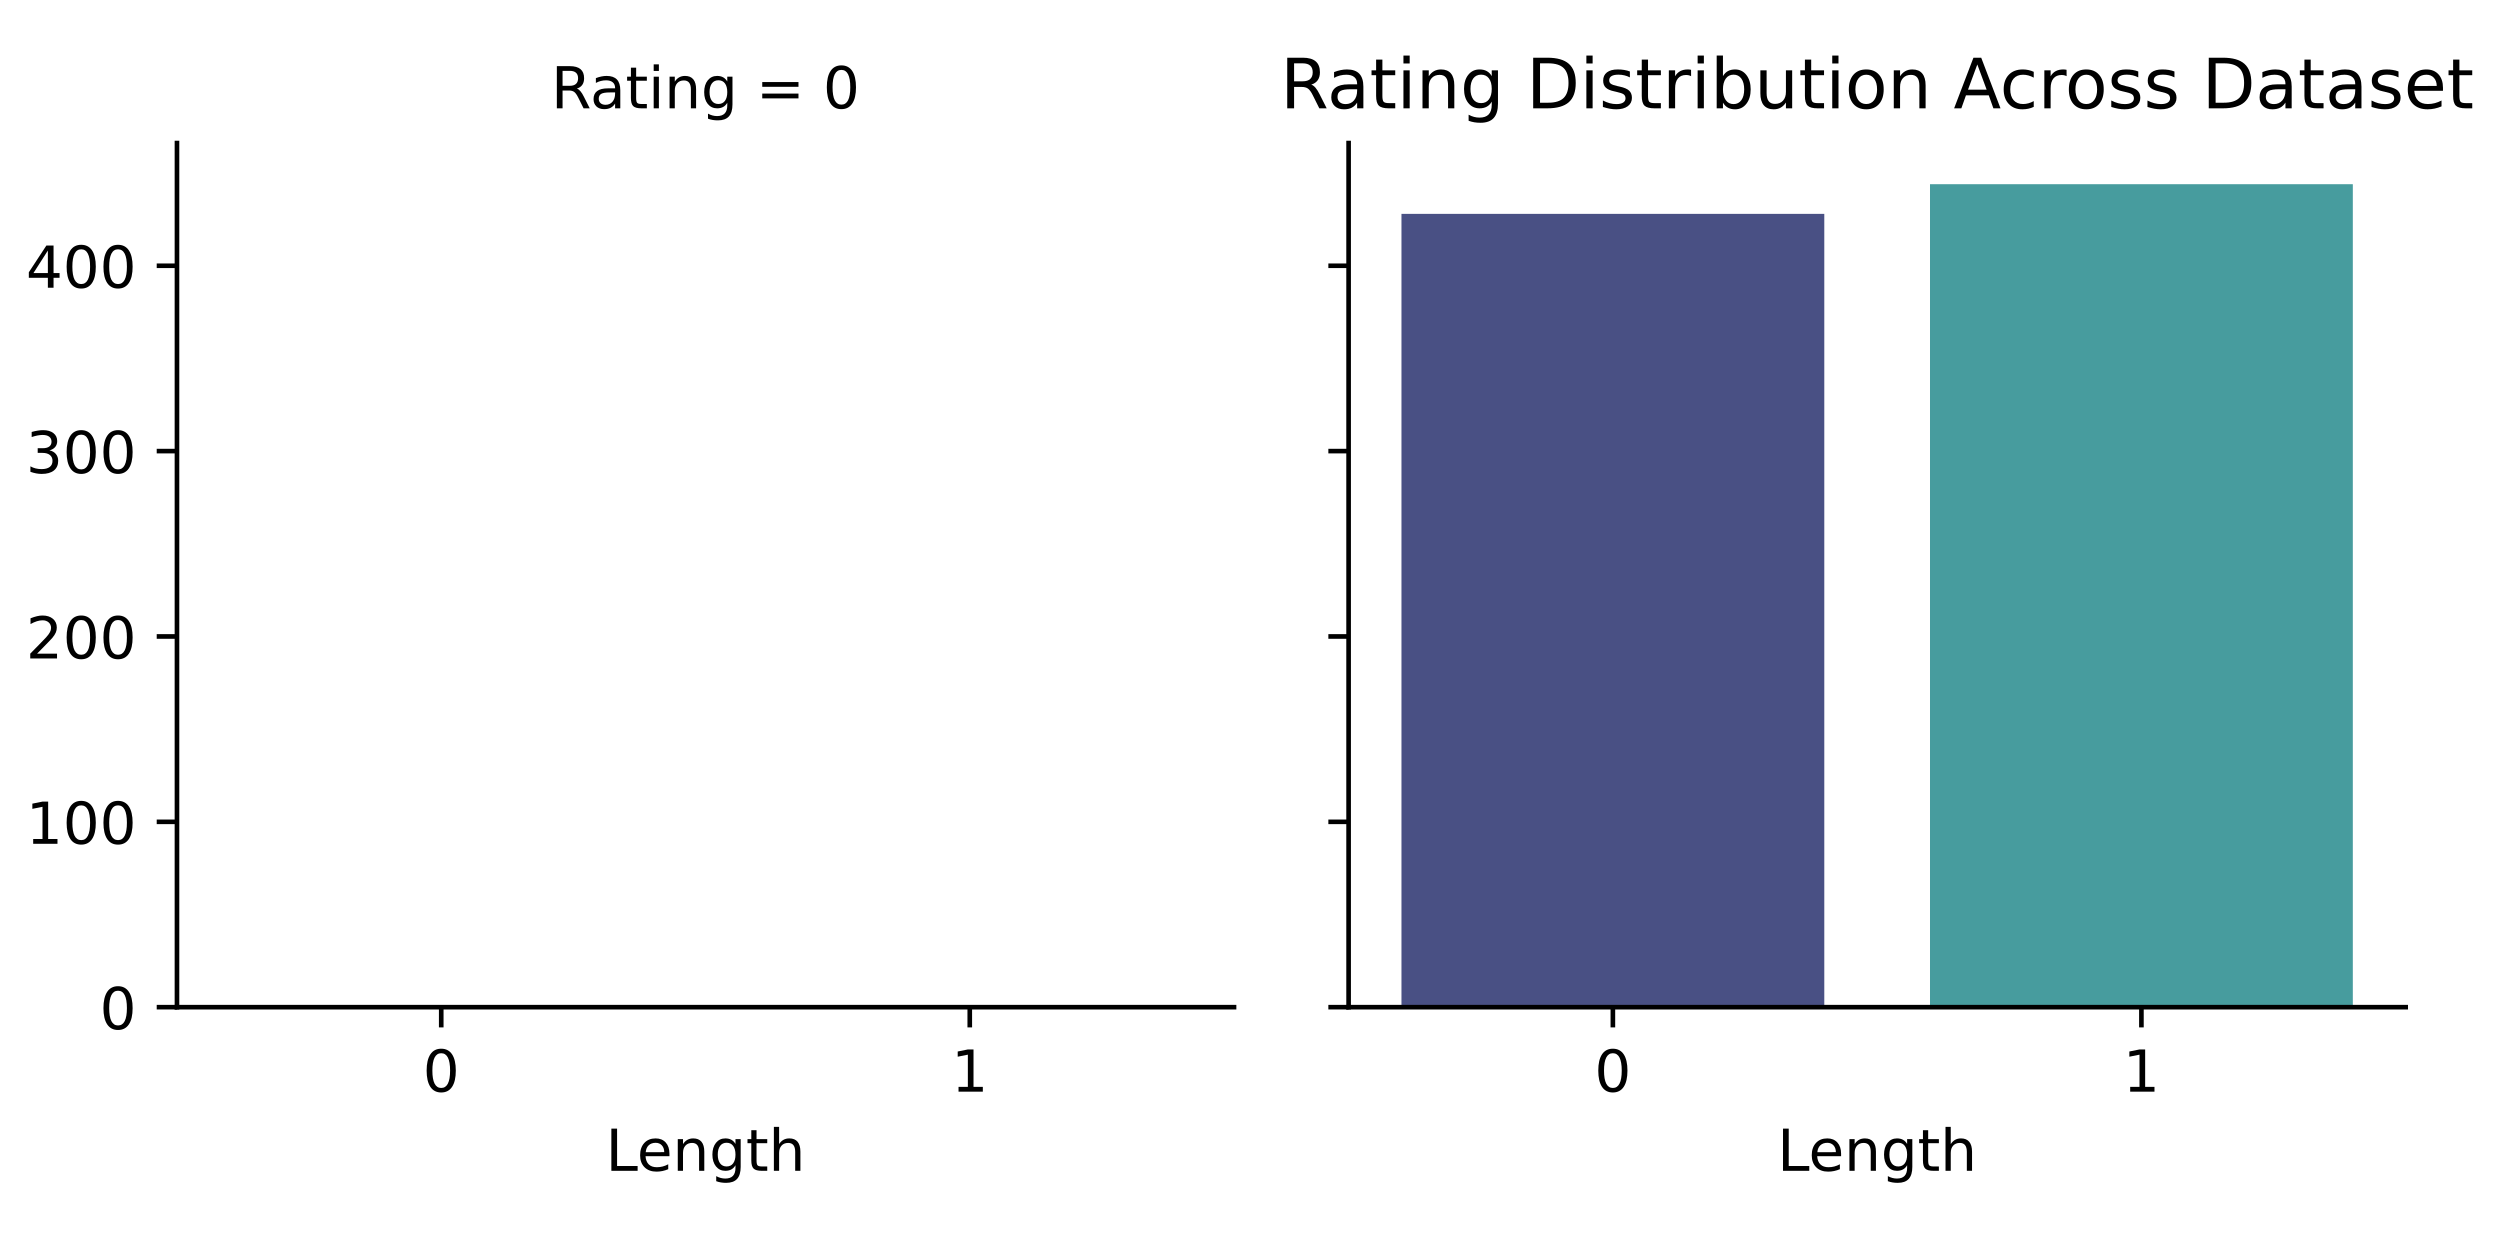
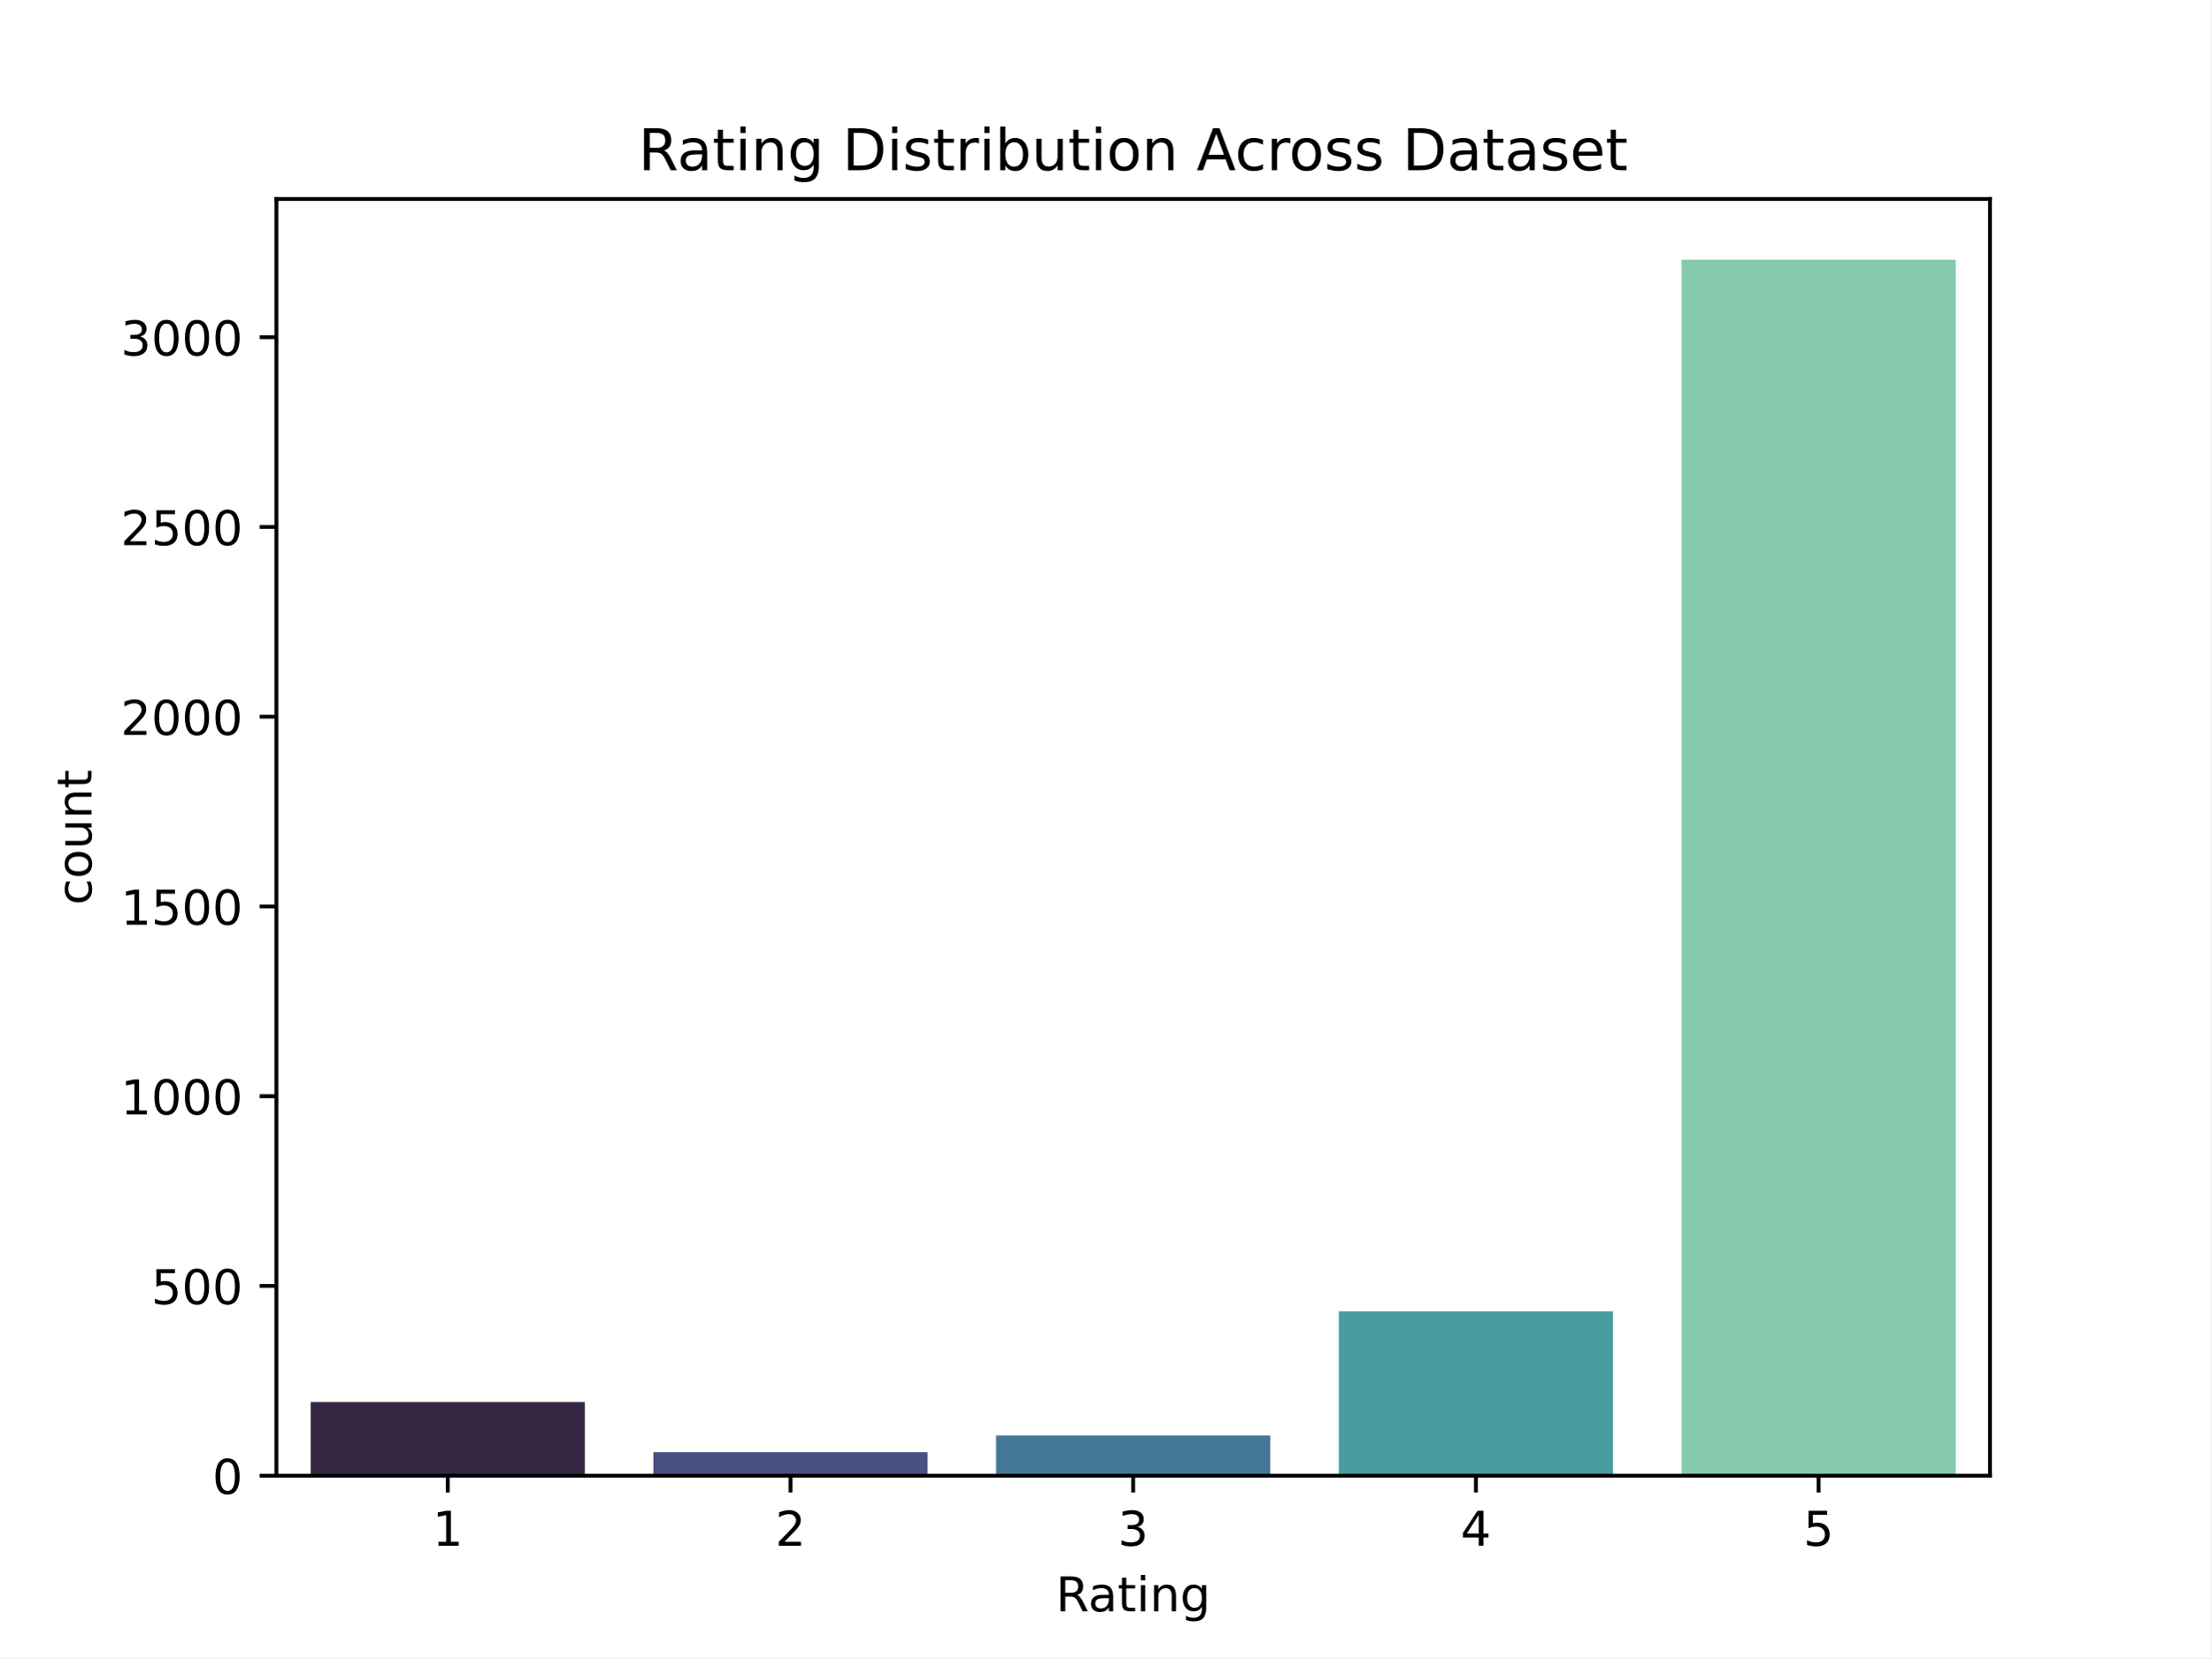
- <svg xmlns="http://www.w3.org/2000/svg" xmlns:xlink="http://www.w3.org/1999/xlink" width="432pt" height="216pt" viewBox="0 0 432 216" version="1.1">
+ <svg xmlns="http://www.w3.org/2000/svg" xmlns:xlink="http://www.w3.org/1999/xlink" width="460.8pt" height="345.6pt" viewBox="0 0 460.8 345.6" version="1.1">
  <defs>
    <style type="text/css">*{stroke-linejoin: round; stroke-linecap: butt}</style>
  </defs>
  <g id="figure_1">
    <g id="patch_1">
-       <path d="M 0 216  L 432 216  L 432 0  L 0 0  z " style="fill: #ffffff" />
+       <path d="M 0 345.6  L 460.8 345.6  L 460.8 0  L 0 0  z " style="fill: #ffffff" />
    </g>
    <g id="axes_1">
      <g id="patch_2">
-         <path d="M 30.58 174.04  L 213.241 174.04  L 213.241 24.72  L 30.58 24.72  z " style="fill: #ffffff" />
+         <path d="M 57.6 307.584  L 414.72 307.584  L 414.72 41.472  L 57.6 41.472  z " style="fill: #ffffff" />
      </g>
      <g id="patch_3">
-         <path d="M 350.236 174.04  L 733.824 174.04  L 733.824 164.431  L 350.236 164.431  z " clip-path="url(#p6a2b1e0c37)" style="fill: #1d3557" />
+         <path d="M 64.742 307.584  L 121.882 307.584  L 121.882 292.238  L 64.742 292.238  z " clip-path="url(#p80ab285571)" style="fill: #332741" />
      </g>
      <g id="patch_4">
-         <path d="M 733.824 174.04  L 1117.412 174.04  L 1117.412 157.065  L 733.824 157.065  z " clip-path="url(#p6a2b1e0c37)" style="fill: #1d3557" />
+         <path d="M 136.166 307.584  L 193.306 307.584  L 193.306 302.68  L 136.166 302.68  z " clip-path="url(#p80ab285571)" style="fill: #495084" />
      </g>
      <g id="patch_5">
-         <path d="M 1117.412 174.04  L 1501 174.04  L 1501 154.822  L 1117.412 154.822  z " clip-path="url(#p6a2b1e0c37)" style="fill: #1d3557" />
+         <path d="M 207.59 307.584  L 264.73 307.584  L 264.73 299.199  L 207.59 299.199  z " clip-path="url(#p80ab285571)" style="fill: #437795" />
      </g>
      <g id="patch_6">
-         <path d="M 1501 174.04  L 1884.588 174.04  L 1884.588 151.94  L 1501 151.94  z " clip-path="url(#p6a2b1e0c37)" style="fill: #1d3557" />
+         <path d="M 279.014 307.584  L 336.154 307.584  L 336.154 273.333  L 279.014 273.333  z " clip-path="url(#p80ab285571)" style="fill: #479c9e" />
      </g>
      <g id="patch_7">
-         <path d="M 1884.588 174.04  L 2268.175 174.04  L 2268.175 150.338  L 1884.588 150.338  z " clip-path="url(#p6a2b1e0c37)" style="fill: #1d3557" />
-       </g>
-       <g id="patch_8">
-         <path d="M 2268.175 174.04  L 2651.763 174.04  L 2651.763 153.221  L 2268.175 153.221  z " clip-path="url(#p6a2b1e0c37)" style="fill: #1d3557" />
-       </g>
-       <g id="patch_9">
-         <path d="M 2651.763 174.04  L 3035.351 174.04  L 3035.351 163.47  L 2651.763 163.47  z " clip-path="url(#p6a2b1e0c37)" style="fill: #1d3557" />
-       </g>
-       <g id="patch_10">
-         <path d="M 3035.351 174.04  L 3418.939 174.04  L 3418.939 166.033  L 3035.351 166.033  z " clip-path="url(#p6a2b1e0c37)" style="fill: #1d3557" />
-       </g>
-       <g id="patch_11">
-         <path d="M 3418.939 174.04  L 3802.526 174.04  L 3802.526 170.517  L 3418.939 170.517  z " clip-path="url(#p6a2b1e0c37)" style="fill: #1d3557" />
-       </g>
-       <g id="patch_12">
-         <path d="M 3802.526 174.04  L 4186.114 174.04  L 4186.114 171.478  L 3802.526 171.478  z " clip-path="url(#p6a2b1e0c37)" style="fill: #1d3557" />
+         <path d="M 350.438 307.584  L 407.578 307.584  L 407.578 54.144  L 350.438 54.144  z " clip-path="url(#p80ab285571)" style="fill: #85caad" />
      </g>
      <g id="matplotlib.axis_1">
        <g id="xtick_1">
          <g id="line2d_1">
            <defs>
-               <path id="mef2c06aaaf" d="M 0 0  L 0 3.5  " style="stroke: #000000; stroke-width: 0.8" />
+               <path id="me225ca4f0f" d="M 0 0  L 0 3.5  " style="stroke: #000000; stroke-width: 0.8" />
            </defs>
            <g>
-               <use xlink:href="#mef2c06aaaf" x="76.245" y="174.04" style="stroke: #000000; stroke-width: 0.8" />
+               <use xlink:href="#me225ca4f0f" x="93.312" y="307.584" style="stroke: #000000; stroke-width: 0.8" />
            </g>
          </g>
          <g id="text_1">
-             <g transform="translate(73.06396 188.6384) scale(0.1 -0.1)">
-               <defs>
-                 <path id="DejaVuSans-30" d="M 2034 4250  Q 1547 4250 1301 3770  Q 1056 3291 1056 2328  Q 1056 1369 1301 889  Q 1547 409 2034 409  Q 2525 409 2770 889  Q 3016 1369 3016 2328  Q 3016 3291 2770 3770  Q 2525 4250 2034 4250  z M 2034 4750  Q 2819 4750 3233 4129  Q 3647 3509 3647 2328  Q 3647 1150 3233 529  Q 2819 -91 2034 -91  Q 1250 -91 836 529  Q 422 1150 422 2328  Q 422 3509 836 4129  Q 1250 4750 2034 4750  z " transform="scale(0.015625)" />
-               </defs>
-               <use xlink:href="#DejaVuSans-30" />
+             <g transform="translate(90.13075 322.1824) scale(0.1 -0.1)">
+               <defs>
+                 <path id="DejaVuSans-31" d="M 794 531  L 1825 531  L 1825 4091  L 703 3866  L 703 4441  L 1819 4666  L 2450 4666  L 2450 531  L 3481 531  L 3481 0  L 794 0  L 794 531  z " transform="scale(0.015625)" />
+               </defs>
+               <use xlink:href="#DejaVuSans-31" />
            </g>
          </g>
        </g>
        <g id="xtick_2">
          <g id="line2d_2">
            <g>
-               <use xlink:href="#mef2c06aaaf" x="167.576" y="174.04" style="stroke: #000000; stroke-width: 0.8" />
+               <use xlink:href="#me225ca4f0f" x="164.736" y="307.584" style="stroke: #000000; stroke-width: 0.8" />
            </g>
          </g>
          <g id="text_2">
-             <g transform="translate(164.3944 188.6384) scale(0.1 -0.1)">
-               <defs>
-                 <path id="DejaVuSans-31" d="M 794 531  L 1825 531  L 1825 4091  L 703 3866  L 703 4441  L 1819 4666  L 2450 4666  L 2450 531  L 3481 531  L 3481 0  L 794 0  L 794 531  z " transform="scale(0.015625)" />
-               </defs>
-               <use xlink:href="#DejaVuSans-31" />
-             </g>
-           </g>
-         </g>
-         <g id="text_3">
-           <g transform="translate(104.6635 202.3166) scale(0.1 -0.1)">
+             <g transform="translate(161.5548 322.1824) scale(0.1 -0.1)">
+               <defs>
+                 <path id="DejaVuSans-32" d="M 1228 531  L 3431 531  L 3431 0  L 469 0  L 469 531  Q 828 903 1448 1529  Q 2069 2156 2228 2338  Q 2531 2678 2651 2914  Q 2772 3150 2772 3378  Q 2772 3750 2511 3984  Q 2250 4219 1831 4219  Q 1534 4219 1204 4116  Q 875 4013 500 3803  L 500 4441  Q 881 4594 1212 4672  Q 1544 4750 1819 4750  Q 2544 4750 2975 4387  Q 3406 4025 3406 3419  Q 3406 3131 3298 2873  Q 3191 2616 2906 2266  Q 2828 2175 2409 1742  Q 1991 1309 1228 531  z " transform="scale(0.015625)" />
+               </defs>
+               <use xlink:href="#DejaVuSans-32" />
+             </g>
+           </g>
+         </g>
+         <g id="xtick_3">
+           <g id="line2d_3">
+             <g>
+               <use xlink:href="#me225ca4f0f" x="236.16" y="307.584" style="stroke: #000000; stroke-width: 0.8" />
+             </g>
+           </g>
+           <g id="text_3">
+             <g transform="translate(232.9787 322.1824) scale(0.1 -0.1)">
+               <defs>
+                 <path id="DejaVuSans-33" d="M 2597 2516  Q 3050 2419 3304 2112  Q 3559 1806 3559 1356  Q 3559 666 3084 287  Q 2609 -91 1734 -91  Q 1441 -91 1130 -33  Q 819 25 488 141  L 488 750  Q 750 597 1062 519  Q 1375 441 1716 441  Q 2309 441 2620 675  Q 2931 909 2931 1356  Q 2931 1769 2642 2001  Q 2353 2234 1838 2234  L 1294 2234  L 1294 2753  L 1863 2753  Q 2328 2753 2575 2939  Q 2822 3125 2822 3475  Q 2822 3834 2567 4026  Q 2313 4219 1838 4219  Q 1578 4219 1281 4162  Q 984 4106 628 3988  L 628 4550  Q 988 4650 1302 4700  Q 1616 4750 1894 4750  Q 2613 4750 3031 4423  Q 3450 4097 3450 3541  Q 3450 3153 3228 2886  Q 3006 2619 2597 2516  z " transform="scale(0.015625)" />
+               </defs>
+               <use xlink:href="#DejaVuSans-33" />
+             </g>
+           </g>
+         </g>
+         <g id="xtick_4">
+           <g id="line2d_4">
+             <g>
+               <use xlink:href="#me225ca4f0f" x="307.584" y="307.584" style="stroke: #000000; stroke-width: 0.8" />
+             </g>
+           </g>
+           <g id="text_4">
+             <g transform="translate(304.4028 322.1824) scale(0.1 -0.1)">
+               <defs>
+                 <path id="DejaVuSans-34" d="M 2419 4116  L 825 1625  L 2419 1625  L 2419 4116  z M 2253 4666  L 3047 4666  L 3047 1625  L 3713 1625  L 3713 1100  L 3047 1100  L 3047 0  L 2419 0  L 2419 1100  L 313 1100  L 313 1709  L 2253 4666  z " transform="scale(0.015625)" />
+               </defs>
+               <use xlink:href="#DejaVuSans-34" />
+             </g>
+           </g>
+         </g>
+         <g id="xtick_5">
+           <g id="line2d_5">
+             <g>
+               <use xlink:href="#me225ca4f0f" x="379.008" y="307.584" style="stroke: #000000; stroke-width: 0.8" />
+             </g>
+           </g>
+           <g id="text_5">
+             <g transform="translate(375.8268 322.1824) scale(0.1 -0.1)">
+               <defs>
+                 <path id="DejaVuSans-35" d="M 691 4666  L 3169 4666  L 3169 4134  L 1269 4134  L 1269 2991  Q 1406 3038 1543 3061  Q 1681 3084 1819 3084  Q 2600 3084 3056 2656  Q 3513 2228 3513 1497  Q 3513 744 3044 326  Q 2575 -91 1722 -91  Q 1428 -91 1123 -41  Q 819 9 494 109  L 494 744  Q 775 591 1075 516  Q 1375 441 1709 441  Q 2250 441 2565 725  Q 2881 1009 2881 1497  Q 2881 1984 2565 2268  Q 2250 2553 1709 2553  Q 1456 2553 1204 2497  Q 953 2441 691 2322  L 691 4666  z " transform="scale(0.015625)" />
+               </defs>
+               <use xlink:href="#DejaVuSans-35" />
+             </g>
+           </g>
+         </g>
+         <g id="text_6">
+           <g transform="translate(220.042 335.8606) scale(0.1 -0.1)">
            <defs>
-               <path id="DejaVuSans-4c" d="M 628 4666  L 1259 4666  L 1259 531  L 3531 531  L 3531 0  L 628 0  L 628 4666  z " transform="scale(0.015625)" />
-               <path id="DejaVuSans-65" d="M 3597 1894  L 3597 1613  L 953 1613  Q 991 1019 1311 708  Q 1631 397 2203 397  Q 2534 397 2845 478  Q 3156 559 3463 722  L 3463 178  Q 3153 47 2828 -22  Q 2503 -91 2169 -91  Q 1331 -91 842 396  Q 353 884 353 1716  Q 353 2575 817 3079  Q 1281 3584 2069 3584  Q 2775 3584 3186 3129  Q 3597 2675 3597 1894  z M 3022 2063  Q 3016 2534 2758 2815  Q 2500 3097 2075 3097  Q 1594 3097 1305 2825  Q 1016 2553 972 2059  L 3022 2063  z " transform="scale(0.015625)" />
+               <path id="DejaVuSans-52" d="M 2841 2188  Q 3044 2119 3236 1894  Q 3428 1669 3622 1275  L 4263 0  L 3584 0  L 2988 1197  Q 2756 1666 2539 1819  Q 2322 1972 1947 1972  L 1259 1972  L 1259 0  L 628 0  L 628 4666  L 2053 4666  Q 2853 4666 3247 4331  Q 3641 3997 3641 3322  Q 3641 2881 3436 2590  Q 3231 2300 2841 2188  z M 1259 4147  L 1259 2491  L 2053 2491  Q 2509 2491 2742 2702  Q 2975 2913 2975 3322  Q 2975 3731 2742 3939  Q 2509 4147 2053 4147  L 1259 4147  z " transform="scale(0.015625)" />
+               <path id="DejaVuSans-61" d="M 2194 1759  Q 1497 1759 1228 1600  Q 959 1441 959 1056  Q 959 750 1161 570  Q 1363 391 1709 391  Q 2188 391 2477 730  Q 2766 1069 2766 1631  L 2766 1759  L 2194 1759  z M 3341 1997  L 3341 0  L 2766 0  L 2766 531  Q 2569 213 2275 61  Q 1981 -91 1556 -91  Q 1019 -91 701 211  Q 384 513 384 1019  Q 384 1609 779 1909  Q 1175 2209 1959 2209  L 2766 2209  L 2766 2266  Q 2766 2663 2505 2880  Q 2244 3097 1772 3097  Q 1472 3097 1187 3025  Q 903 2953 641 2809  L 641 3341  Q 956 3463 1253 3523  Q 1550 3584 1831 3584  Q 2591 3584 2966 3190  Q 3341 2797 3341 1997  z " transform="scale(0.015625)" />
+               <path id="DejaVuSans-74" d="M 1172 4494  L 1172 3500  L 2356 3500  L 2356 3053  L 1172 3053  L 1172 1153  Q 1172 725 1289 603  Q 1406 481 1766 481  L 2356 481  L 2356 0  L 1766 0  Q 1100 0 847 248  Q 594 497 594 1153  L 594 3053  L 172 3053  L 172 3500  L 594 3500  L 594 4494  L 1172 4494  z " transform="scale(0.015625)" />
+               <path id="DejaVuSans-69" d="M 603 3500  L 1178 3500  L 1178 0  L 603 0  L 603 3500  z M 603 4863  L 1178 4863  L 1178 4134  L 603 4134  L 603 4863  z " transform="scale(0.015625)" />
              <path id="DejaVuSans-6e" d="M 3513 2113  L 3513 0  L 2938 0  L 2938 2094  Q 2938 2591 2744 2837  Q 2550 3084 2163 3084  Q 1697 3084 1428 2787  Q 1159 2491 1159 1978  L 1159 0  L 581 0  L 581 3500  L 1159 3500  L 1159 2956  Q 1366 3272 1645 3428  Q 1925 3584 2291 3584  Q 2894 3584 3203 3211  Q 3513 2838 3513 2113  z " transform="scale(0.015625)" />
              <path id="DejaVuSans-67" d="M 2906 1791  Q 2906 2416 2648 2759  Q 2391 3103 1925 3103  Q 1463 3103 1205 2759  Q 947 2416 947 1791  Q 947 1169 1205 825  Q 1463 481 1925 481  Q 2391 481 2648 825  Q 2906 1169 2906 1791  z M 3481 434  Q 3481 -459 3084 -895  Q 2688 -1331 1869 -1331  Q 1566 -1331 1297 -1286  Q 1028 -1241 775 -1147  L 775 -588  Q 1028 -725 1275 -790  Q 1522 -856 1778 -856  Q 2344 -856 2625 -561  Q 2906 -266 2906 331  L 2906 616  Q 2728 306 2450 153  Q 2172 0 1784 0  Q 1141 0 747 490  Q 353 981 353 1791  Q 353 2603 747 3093  Q 1141 3584 1784 3584  Q 2172 3584 2450 3431  Q 2728 3278 2906 2969  L 2906 3500  L 3481 3500  L 3481 434  z " transform="scale(0.015625)" />
-               <path id="DejaVuSans-74" d="M 1172 4494  L 1172 3500  L 2356 3500  L 2356 3053  L 1172 3053  L 1172 1153  Q 1172 725 1289 603  Q 1406 481 1766 481  L 2356 481  L 2356 0  L 1766 0  Q 1100 0 847 248  Q 594 497 594 1153  L 594 3053  L 172 3053  L 172 3500  L 594 3500  L 594 4494  L 1172 4494  z " transform="scale(0.015625)" />
-               <path id="DejaVuSans-68" d="M 3513 2113  L 3513 0  L 2938 0  L 2938 2094  Q 2938 2591 2744 2837  Q 2550 3084 2163 3084  Q 1697 3084 1428 2787  Q 1159 2491 1159 1978  L 1159 0  L 581 0  L 581 4863  L 1159 4863  L 1159 2956  Q 1366 3272 1645 3428  Q 1925 3584 2291 3584  Q 2894 3584 3203 3211  Q 3513 2838 3513 2113  z " transform="scale(0.015625)" />
            </defs>
-             <use xlink:href="#DejaVuSans-4c" />
-             <use xlink:href="#DejaVuSans-65" x="53.963" />
-             <use xlink:href="#DejaVuSans-6e" x="115.486" />
-             <use xlink:href="#DejaVuSans-67" x="178.865" />
-             <use xlink:href="#DejaVuSans-74" x="242.342" />
-             <use xlink:href="#DejaVuSans-68" x="281.551" />
+             <use xlink:href="#DejaVuSans-52" />
+             <use xlink:href="#DejaVuSans-61" x="67.232" />
+             <use xlink:href="#DejaVuSans-74" x="128.512" />
+             <use xlink:href="#DejaVuSans-69" x="167.721" />
+             <use xlink:href="#DejaVuSans-6e" x="195.504" />
+             <use xlink:href="#DejaVuSans-67" x="258.883" />
          </g>
        </g>
      </g>
      <g id="matplotlib.axis_2">
        <g id="ytick_1">
-           <g id="line2d_3">
+           <g id="line2d_6">
            <defs>
-               <path id="m0c38cc068b" d="M 0 0  L -3.5 0  " style="stroke: #000000; stroke-width: 0.8" />
+               <path id="md023d1e466" d="M 0 0  L -3.5 0  " style="stroke: #000000; stroke-width: 0.8" />
            </defs>
            <g>
-               <use xlink:href="#m0c38cc068b" x="30.58" y="174.04" style="stroke: #000000; stroke-width: 0.8" />
-             </g>
-           </g>
-           <g id="text_4">
-             <g transform="translate(17.2175 177.8392) scale(0.1 -0.1)">
+               <use xlink:href="#md023d1e466" x="57.6" y="307.584" style="stroke: #000000; stroke-width: 0.8" />
+             </g>
+           </g>
+           <g id="text_7">
+             <g transform="translate(44.2375 311.3832) scale(0.1 -0.1)">
+               <defs>
+                 <path id="DejaVuSans-30" d="M 2034 4250  Q 1547 4250 1301 3770  Q 1056 3291 1056 2328  Q 1056 1369 1301 889  Q 1547 409 2034 409  Q 2525 409 2770 889  Q 3016 1369 3016 2328  Q 3016 3291 2770 3770  Q 2525 4250 2034 4250  z M 2034 4750  Q 2819 4750 3233 4129  Q 3647 3509 3647 2328  Q 3647 1150 3233 529  Q 2819 -91 2034 -91  Q 1250 -91 836 529  Q 422 1150 422 2328  Q 422 3509 836 4129  Q 1250 4750 2034 4750  z " transform="scale(0.015625)" />
+               </defs>
              <use xlink:href="#DejaVuSans-30" />
            </g>
          </g>
        </g>
        <g id="ytick_2">
-           <g id="line2d_4">
-             <g>
-               <use xlink:href="#m0c38cc068b" x="30.58" y="142.011" style="stroke: #000000; stroke-width: 0.8" />
-             </g>
-           </g>
-           <g id="text_5">
-             <g transform="translate(4.4925 145.81) scale(0.1 -0.1)">
+           <g id="line2d_7">
+             <g>
+               <use xlink:href="#md023d1e466" x="57.6" y="268.033" style="stroke: #000000; stroke-width: 0.8" />
+             </g>
+           </g>
+           <g id="text_8">
+             <g transform="translate(31.5125 271.8327) scale(0.1 -0.1)">
+               <use xlink:href="#DejaVuSans-35" />
+               <use xlink:href="#DejaVuSans-30" x="63.623" />
+               <use xlink:href="#DejaVuSans-30" x="127.246" />
+             </g>
+           </g>
+         </g>
+         <g id="ytick_3">
+           <g id="line2d_8">
+             <g>
+               <use xlink:href="#md023d1e466" x="57.6" y="228.483" style="stroke: #000000; stroke-width: 0.8" />
+             </g>
+           </g>
+           <g id="text_9">
+             <g transform="translate(25.15 232.2821) scale(0.1 -0.1)">
              <use xlink:href="#DejaVuSans-31" />
              <use xlink:href="#DejaVuSans-30" x="63.623" />
              <use xlink:href="#DejaVuSans-30" x="127.246" />
-             </g>
-           </g>
-         </g>
-         <g id="ytick_3">
-           <g id="line2d_5">
-             <g>
-               <use xlink:href="#m0c38cc068b" x="30.58" y="109.982" style="stroke: #000000; stroke-width: 0.8" />
-             </g>
-           </g>
-           <g id="text_6">
-             <g transform="translate(4.4925 113.7809) scale(0.1 -0.1)">
-               <defs>
-                 <path id="DejaVuSans-32" d="M 1228 531  L 3431 531  L 3431 0  L 469 0  L 469 531  Q 828 903 1448 1529  Q 2069 2156 2228 2338  Q 2531 2678 2651 2914  Q 2772 3150 2772 3378  Q 2772 3750 2511 3984  Q 2250 4219 1831 4219  Q 1534 4219 1204 4116  Q 875 4013 500 3803  L 500 4441  Q 881 4594 1212 4672  Q 1544 4750 1819 4750  Q 2544 4750 2975 4387  Q 3406 4025 3406 3419  Q 3406 3131 3298 2873  Q 3191 2616 2906 2266  Q 2828 2175 2409 1742  Q 1991 1309 1228 531  z " transform="scale(0.015625)" />
-               </defs>
+               <use xlink:href="#DejaVuSans-30" x="190.869" />
+             </g>
+           </g>
+         </g>
+         <g id="ytick_4">
+           <g id="line2d_9">
+             <g>
+               <use xlink:href="#md023d1e466" x="57.6" y="188.932" style="stroke: #000000; stroke-width: 0.8" />
+             </g>
+           </g>
+           <g id="text_10">
+             <g transform="translate(25.15 192.7315) scale(0.1 -0.1)">
+               <use xlink:href="#DejaVuSans-31" />
+               <use xlink:href="#DejaVuSans-35" x="63.623" />
+               <use xlink:href="#DejaVuSans-30" x="127.246" />
+               <use xlink:href="#DejaVuSans-30" x="190.869" />
+             </g>
+           </g>
+         </g>
+         <g id="ytick_5">
+           <g id="line2d_10">
+             <g>
+               <use xlink:href="#md023d1e466" x="57.6" y="149.382" style="stroke: #000000; stroke-width: 0.8" />
+             </g>
+           </g>
+           <g id="text_11">
+             <g transform="translate(25.15 153.181) scale(0.1 -0.1)">
              <use xlink:href="#DejaVuSans-32" />
              <use xlink:href="#DejaVuSans-30" x="63.623" />
              <use xlink:href="#DejaVuSans-30" x="127.246" />
-             </g>
-           </g>
-         </g>
-         <g id="ytick_4">
-           <g id="line2d_6">
-             <g>
-               <use xlink:href="#m0c38cc068b" x="30.58" y="77.952" style="stroke: #000000; stroke-width: 0.8" />
-             </g>
-           </g>
-           <g id="text_7">
-             <g transform="translate(4.4925 81.7517) scale(0.1 -0.1)">
-               <defs>
-                 <path id="DejaVuSans-33" d="M 2597 2516  Q 3050 2419 3304 2112  Q 3559 1806 3559 1356  Q 3559 666 3084 287  Q 2609 -91 1734 -91  Q 1441 -91 1130 -33  Q 819 25 488 141  L 488 750  Q 750 597 1062 519  Q 1375 441 1716 441  Q 2309 441 2620 675  Q 2931 909 2931 1356  Q 2931 1769 2642 2001  Q 2353 2234 1838 2234  L 1294 2234  L 1294 2753  L 1863 2753  Q 2328 2753 2575 2939  Q 2822 3125 2822 3475  Q 2822 3834 2567 4026  Q 2313 4219 1838 4219  Q 1578 4219 1281 4162  Q 984 4106 628 3988  L 628 4550  Q 988 4650 1302 4700  Q 1616 4750 1894 4750  Q 2613 4750 3031 4423  Q 3450 4097 3450 3541  Q 3450 3153 3228 2886  Q 3006 2619 2597 2516  z " transform="scale(0.015625)" />
-               </defs>
+               <use xlink:href="#DejaVuSans-30" x="190.869" />
+             </g>
+           </g>
+         </g>
+         <g id="ytick_6">
+           <g id="line2d_11">
+             <g>
+               <use xlink:href="#md023d1e466" x="57.6" y="109.831" style="stroke: #000000; stroke-width: 0.8" />
+             </g>
+           </g>
+           <g id="text_12">
+             <g transform="translate(25.15 113.6304) scale(0.1 -0.1)">
+               <use xlink:href="#DejaVuSans-32" />
+               <use xlink:href="#DejaVuSans-35" x="63.623" />
+               <use xlink:href="#DejaVuSans-30" x="127.246" />
+               <use xlink:href="#DejaVuSans-30" x="190.869" />
+             </g>
+           </g>
+         </g>
+         <g id="ytick_7">
+           <g id="line2d_12">
+             <g>
+               <use xlink:href="#md023d1e466" x="57.6" y="70.281" style="stroke: #000000; stroke-width: 0.8" />
+             </g>
+           </g>
+           <g id="text_13">
+             <g transform="translate(25.15 74.07985) scale(0.1 -0.1)">
              <use xlink:href="#DejaVuSans-33" />
              <use xlink:href="#DejaVuSans-30" x="63.623" />
              <use xlink:href="#DejaVuSans-30" x="127.246" />
-             </g>
-           </g>
-         </g>
-         <g id="ytick_5">
-           <g id="line2d_7">
-             <g>
-               <use xlink:href="#m0c38cc068b" x="30.58" y="45.923" style="stroke: #000000; stroke-width: 0.8" />
-             </g>
-           </g>
-           <g id="text_8">
-             <g transform="translate(4.4925 49.72253) scale(0.1 -0.1)">
-               <defs>
-                 <path id="DejaVuSans-34" d="M 2419 4116  L 825 1625  L 2419 1625  L 2419 4116  z M 2253 4666  L 3047 4666  L 3047 1625  L 3713 1625  L 3713 1100  L 3047 1100  L 3047 0  L 2419 0  L 2419 1100  L 313 1100  L 313 1709  L 2253 4666  z " transform="scale(0.015625)" />
-               </defs>
-               <use xlink:href="#DejaVuSans-34" />
-               <use xlink:href="#DejaVuSans-30" x="63.623" />
-               <use xlink:href="#DejaVuSans-30" x="127.246" />
-             </g>
-           </g>
-         </g>
-       </g>
-       <g id="patch_13">
-         <path d="M 30.58 174.04  L 30.58 24.72  " style="fill: none; stroke: #000000; stroke-width: 0.8; stroke-linejoin: miter; stroke-linecap: square" />
-       </g>
-       <g id="patch_14">
-         <path d="M 30.58 174.04  L 213.241 174.04  " style="fill: none; stroke: #000000; stroke-width: 0.8; stroke-linejoin: miter; stroke-linecap: square" />
-       </g>
-       <g id="text_9">
-         <g transform="translate(95.24323 18.72) scale(0.1 -0.1)">
+               <use xlink:href="#DejaVuSans-30" x="190.869" />
+             </g>
+           </g>
+         </g>
+         <g id="text_14">
+           <g transform="translate(19.07031 188.6343) rotate(-90) scale(0.1 -0.1)">
+             <defs>
+               <path id="DejaVuSans-63" d="M 3122 3366  L 3122 2828  Q 2878 2963 2633 3030  Q 2388 3097 2138 3097  Q 1578 3097 1268 2742  Q 959 2388 959 1747  Q 959 1106 1268 751  Q 1578 397 2138 397  Q 2388 397 2633 464  Q 2878 531 3122 666  L 3122 134  Q 2881 22 2623 -34  Q 2366 -91 2075 -91  Q 1284 -91 818 406  Q 353 903 353 1747  Q 353 2603 823 3093  Q 1294 3584 2113 3584  Q 2378 3584 2631 3529  Q 2884 3475 3122 3366  z " transform="scale(0.015625)" />
+               <path id="DejaVuSans-6f" d="M 1959 3097  Q 1497 3097 1228 2736  Q 959 2375 959 1747  Q 959 1119 1226 758  Q 1494 397 1959 397  Q 2419 397 2687 759  Q 2956 1122 2956 1747  Q 2956 2369 2687 2733  Q 2419 3097 1959 3097  z M 1959 3584  Q 2709 3584 3137 3096  Q 3566 2609 3566 1747  Q 3566 888 3137 398  Q 2709 -91 1959 -91  Q 1206 -91 779 398  Q 353 888 353 1747  Q 353 2609 779 3096  Q 1206 3584 1959 3584  z " transform="scale(0.015625)" />
+               <path id="DejaVuSans-75" d="M 544 1381  L 544 3500  L 1119 3500  L 1119 1403  Q 1119 906 1312 657  Q 1506 409 1894 409  Q 2359 409 2629 706  Q 2900 1003 2900 1516  L 2900 3500  L 3475 3500  L 3475 0  L 2900 0  L 2900 538  Q 2691 219 2414 64  Q 2138 -91 1772 -91  Q 1169 -91 856 284  Q 544 659 544 1381  z M 1991 3584  L 1991 3584  z " transform="scale(0.015625)" />
+             </defs>
+             <use xlink:href="#DejaVuSans-63" />
+             <use xlink:href="#DejaVuSans-6f" x="54.98" />
+             <use xlink:href="#DejaVuSans-75" x="116.162" />
+             <use xlink:href="#DejaVuSans-6e" x="179.541" />
+             <use xlink:href="#DejaVuSans-74" x="242.92" />
+           </g>
+         </g>
+       </g>
+       <g id="patch_8">
+         <path d="M 57.6 307.584  L 57.6 41.472  " style="fill: none; stroke: #000000; stroke-width: 0.8; stroke-linejoin: miter; stroke-linecap: square" />
+       </g>
+       <g id="patch_9">
+         <path d="M 414.72 307.584  L 414.72 41.472  " style="fill: none; stroke: #000000; stroke-width: 0.8; stroke-linejoin: miter; stroke-linecap: square" />
+       </g>
+       <g id="patch_10">
+         <path d="M 57.6 307.584  L 414.72 307.584  " style="fill: none; stroke: #000000; stroke-width: 0.8; stroke-linejoin: miter; stroke-linecap: square" />
+       </g>
+       <g id="patch_11">
+         <path d="M 57.6 41.472  L 414.72 41.472  " style="fill: none; stroke: #000000; stroke-width: 0.8; stroke-linejoin: miter; stroke-linecap: square" />
+       </g>
+       <g id="text_15">
+         <g transform="translate(133.0472 35.472) scale(0.12 -0.12)">
          <defs>
-             <path id="DejaVuSans-52" d="M 2841 2188  Q 3044 2119 3236 1894  Q 3428 1669 3622 1275  L 4263 0  L 3584 0  L 2988 1197  Q 2756 1666 2539 1819  Q 2322 1972 1947 1972  L 1259 1972  L 1259 0  L 628 0  L 628 4666  L 2053 4666  Q 2853 4666 3247 4331  Q 3641 3997 3641 3322  Q 3641 2881 3436 2590  Q 3231 2300 2841 2188  z M 1259 4147  L 1259 2491  L 2053 2491  Q 2509 2491 2742 2702  Q 2975 2913 2975 3322  Q 2975 3731 2742 3939  Q 2509 4147 2053 4147  L 1259 4147  z " transform="scale(0.015625)" />
-             <path id="DejaVuSans-61" d="M 2194 1759  Q 1497 1759 1228 1600  Q 959 1441 959 1056  Q 959 750 1161 570  Q 1363 391 1709 391  Q 2188 391 2477 730  Q 2766 1069 2766 1631  L 2766 1759  L 2194 1759  z M 3341 1997  L 3341 0  L 2766 0  L 2766 531  Q 2569 213 2275 61  Q 1981 -91 1556 -91  Q 1019 -91 701 211  Q 384 513 384 1019  Q 384 1609 779 1909  Q 1175 2209 1959 2209  L 2766 2209  L 2766 2266  Q 2766 2663 2505 2880  Q 2244 3097 1772 3097  Q 1472 3097 1187 3025  Q 903 2953 641 2809  L 641 3341  Q 956 3463 1253 3523  Q 1550 3584 1831 3584  Q 2591 3584 2966 3190  Q 3341 2797 3341 1997  z " transform="scale(0.015625)" />
-             <path id="DejaVuSans-69" d="M 603 3500  L 1178 3500  L 1178 0  L 603 0  L 603 3500  z M 603 4863  L 1178 4863  L 1178 4134  L 603 4134  L 603 4863  z " transform="scale(0.015625)" />
            <path id="DejaVuSans-20" transform="scale(0.015625)" />
-             <path id="DejaVuSans-3d" d="M 678 2906  L 4684 2906  L 4684 2381  L 678 2381  L 678 2906  z M 678 1631  L 4684 1631  L 4684 1100  L 678 1100  L 678 1631  z " transform="scale(0.015625)" />
-           </defs>
-           <use xlink:href="#DejaVuSans-52" />
-           <use xlink:href="#DejaVuSans-61" x="67.232" />
-           <use xlink:href="#DejaVuSans-74" x="128.512" />
-           <use xlink:href="#DejaVuSans-69" x="167.721" />
-           <use xlink:href="#DejaVuSans-6e" x="195.504" />
-           <use xlink:href="#DejaVuSans-67" x="258.883" />
-           <use xlink:href="#DejaVuSans-20" x="322.359" />
-           <use xlink:href="#DejaVuSans-3d" x="354.146" />
-           <use xlink:href="#DejaVuSans-20" x="437.936" />
-           <use xlink:href="#DejaVuSans-30" x="469.723" />
-         </g>
-       </g>
-     </g>
-     <g id="axes_2">
-       <g id="patch_15">
-         <path d="M 233.04 174.04  L 415.701 174.04  L 415.701 24.72  L 233.04 24.72  z " style="fill: #ffffff" />
-       </g>
-       <g id="patch_16">
-         <path d="M 552.696 174.04  L 963.683 174.04  L 963.683 168.915  L 552.696 168.915  z " clip-path="url(#p41e489228c)" style="fill: #1d3557" />
-       </g>
-       <g id="patch_17">
-         <path d="M 963.683 174.04  L 1374.67 174.04  L 1374.67 157.065  L 963.683 157.065  z " clip-path="url(#p41e489228c)" style="fill: #1d3557" />
-       </g>
-       <g id="patch_18">
-         <path d="M 1374.67 174.04  L 1785.657 174.04  L 1785.657 149.057  L 1374.67 149.057  z " clip-path="url(#p41e489228c)" style="fill: #1d3557" />
-       </g>
-       <g id="patch_19">
-         <path d="M 1785.657 174.04  L 2196.644 174.04  L 2196.644 148.096  L 1785.657 148.096  z " clip-path="url(#p41e489228c)" style="fill: #1d3557" />
-       </g>
-       <g id="patch_20">
-         <path d="M 2196.644 174.04  L 2607.631 174.04  L 2607.631 147.135  L 2196.644 147.135  z " clip-path="url(#p41e489228c)" style="fill: #1d3557" />
-       </g>
-       <g id="patch_21">
-         <path d="M 2607.631 174.04  L 3018.618 174.04  L 3018.618 157.385  L 2607.631 157.385  z " clip-path="url(#p41e489228c)" style="fill: #1d3557" />
-       </g>
-       <g id="patch_22">
-         <path d="M 3018.618 174.04  L 3429.605 174.04  L 3429.605 156.104  L 3018.618 156.104  z " clip-path="url(#p41e489228c)" style="fill: #1d3557" />
-       </g>
-       <g id="patch_23">
-         <path d="M 3429.605 174.04  L 3840.592 174.04  L 3840.592 169.556  L 3429.605 169.556  z " clip-path="url(#p41e489228c)" style="fill: #1d3557" />
-       </g>
-       <g id="patch_24">
-         <path d="M 3840.592 174.04  L 4251.579 174.04  L 4251.579 172.439  L 3840.592 172.439  z " clip-path="url(#p41e489228c)" style="fill: #1d3557" />
-       </g>
-       <g id="patch_25">
-         <path d="M 4251.579 174.04  L 4662.566 174.04  L 4662.566 172.439  L 4251.579 172.439  z " clip-path="url(#p41e489228c)" style="fill: #1d3557" />
-       </g>
-       <g id="patch_26">
-         <path d="M 242.173 174.04  L 315.237 174.04  L 315.237 36.955  L 242.173 36.955  z " clip-path="url(#p41e489228c)" style="fill: #495084" />
-       </g>
-       <g id="patch_27">
-         <path d="M 333.503 174.04  L 406.568 174.04  L 406.568 31.83  L 333.503 31.83  z " clip-path="url(#p41e489228c)" style="fill: #479c9e" />
-       </g>
-       <g id="matplotlib.axis_3">
-         <g id="xtick_3">
-           <g id="line2d_8">
-             <g>
-               <use xlink:href="#mef2c06aaaf" x="278.705" y="174.04" style="stroke: #000000; stroke-width: 0.8" />
-             </g>
-           </g>
-           <g id="text_10">
-             <g transform="translate(275.524 188.6384) scale(0.1 -0.1)">
-               <use xlink:href="#DejaVuSans-30" />
-             </g>
-           </g>
-         </g>
-         <g id="xtick_4">
-           <g id="line2d_9">
-             <g>
-               <use xlink:href="#mef2c06aaaf" x="370.036" y="174.04" style="stroke: #000000; stroke-width: 0.8" />
-             </g>
-           </g>
-           <g id="text_11">
-             <g transform="translate(366.8544 188.6384) scale(0.1 -0.1)">
-               <use xlink:href="#DejaVuSans-31" />
-             </g>
-           </g>
-         </g>
-         <g id="text_12">
-           <g transform="translate(307.1235 202.3166) scale(0.1 -0.1)">
-             <use xlink:href="#DejaVuSans-4c" />
-             <use xlink:href="#DejaVuSans-65" x="53.963" />
-             <use xlink:href="#DejaVuSans-6e" x="115.486" />
-             <use xlink:href="#DejaVuSans-67" x="178.865" />
-             <use xlink:href="#DejaVuSans-74" x="242.342" />
-             <use xlink:href="#DejaVuSans-68" x="281.551" />
-           </g>
-         </g>
-       </g>
-       <g id="matplotlib.axis_4">
-         <g id="ytick_6">
-           <g id="line2d_10">
-             <g>
-               <use xlink:href="#m0c38cc068b" x="233.04" y="174.04" style="stroke: #000000; stroke-width: 0.8" />
-             </g>
-           </g>
-         </g>
-         <g id="ytick_7">
-           <g id="line2d_11">
-             <g>
-               <use xlink:href="#m0c38cc068b" x="233.04" y="142.011" style="stroke: #000000; stroke-width: 0.8" />
-             </g>
-           </g>
-         </g>
-         <g id="ytick_8">
-           <g id="line2d_12">
-             <g>
-               <use xlink:href="#m0c38cc068b" x="233.04" y="109.982" style="stroke: #000000; stroke-width: 0.8" />
-             </g>
-           </g>
-         </g>
-         <g id="ytick_9">
-           <g id="line2d_13">
-             <g>
-               <use xlink:href="#m0c38cc068b" x="233.04" y="77.952" style="stroke: #000000; stroke-width: 0.8" />
-             </g>
-           </g>
-         </g>
-         <g id="ytick_10">
-           <g id="line2d_14">
-             <g>
-               <use xlink:href="#m0c38cc068b" x="233.04" y="45.923" style="stroke: #000000; stroke-width: 0.8" />
-             </g>
-           </g>
-         </g>
-       </g>
-       <g id="patch_28">
-         <path d="M 233.04 174.04  L 233.04 24.72  " style="fill: none; stroke: #000000; stroke-width: 0.8; stroke-linejoin: miter; stroke-linecap: square" />
-       </g>
-       <g id="patch_29">
-         <path d="M 233.04 174.04  L 415.701 174.04  " style="fill: none; stroke: #000000; stroke-width: 0.8; stroke-linejoin: miter; stroke-linecap: square" />
-       </g>
-       <g id="text_13">
-         <g transform="translate(221.2576 18.72) scale(0.12 -0.12)">
-           <defs>
            <path id="DejaVuSans-44" d="M 1259 4147  L 1259 519  L 2022 519  Q 2988 519 3436 956  Q 3884 1394 3884 2338  Q 3884 3275 3436 3711  Q 2988 4147 2022 4147  L 1259 4147  z M 628 4666  L 1925 4666  Q 3281 4666 3915 4102  Q 4550 3538 4550 2338  Q 4550 1131 3912 565  Q 3275 0 1925 0  L 628 0  L 628 4666  z " transform="scale(0.015625)" />
            <path id="DejaVuSans-73" d="M 2834 3397  L 2834 2853  Q 2591 2978 2328 3040  Q 2066 3103 1784 3103  Q 1356 3103 1142 2972  Q 928 2841 928 2578  Q 928 2378 1081 2264  Q 1234 2150 1697 2047  L 1894 2003  Q 2506 1872 2764 1633  Q 3022 1394 3022 966  Q 3022 478 2636 193  Q 2250 -91 1575 -91  Q 1294 -91 989 -36  Q 684 19 347 128  L 347 722  Q 666 556 975 473  Q 1284 391 1588 391  Q 1994 391 2212 530  Q 2431 669 2431 922  Q 2431 1156 2273 1281  Q 2116 1406 1581 1522  L 1381 1569  Q 847 1681 609 1914  Q 372 2147 372 2553  Q 372 3047 722 3315  Q 1072 3584 1716 3584  Q 2034 3584 2315 3537  Q 2597 3491 2834 3397  z " transform="scale(0.015625)" />
            <path id="DejaVuSans-72" d="M 2631 2963  Q 2534 3019 2420 3045  Q 2306 3072 2169 3072  Q 1681 3072 1420 2755  Q 1159 2438 1159 1844  L 1159 0  L 581 0  L 581 3500  L 1159 3500  L 1159 2956  Q 1341 3275 1631 3429  Q 1922 3584 2338 3584  Q 2397 3584 2469 3576  Q 2541 3569 2628 3553  L 2631 2963  z " transform="scale(0.015625)" />
            <path id="DejaVuSans-62" d="M 3116 1747  Q 3116 2381 2855 2742  Q 2594 3103 2138 3103  Q 1681 3103 1420 2742  Q 1159 2381 1159 1747  Q 1159 1113 1420 752  Q 1681 391 2138 391  Q 2594 391 2855 752  Q 3116 1113 3116 1747  z M 1159 2969  Q 1341 3281 1617 3432  Q 1894 3584 2278 3584  Q 2916 3584 3314 3078  Q 3713 2572 3713 1747  Q 3713 922 3314 415  Q 2916 -91 2278 -91  Q 1894 -91 1617 61  Q 1341 213 1159 525  L 1159 0  L 581 0  L 581 4863  L 1159 4863  L 1159 2969  z " transform="scale(0.015625)" />
-             <path id="DejaVuSans-75" d="M 544 1381  L 544 3500  L 1119 3500  L 1119 1403  Q 1119 906 1312 657  Q 1506 409 1894 409  Q 2359 409 2629 706  Q 2900 1003 2900 1516  L 2900 3500  L 3475 3500  L 3475 0  L 2900 0  L 2900 538  Q 2691 219 2414 64  Q 2138 -91 1772 -91  Q 1169 -91 856 284  Q 544 659 544 1381  z M 1991 3584  L 1991 3584  z " transform="scale(0.015625)" />
-             <path id="DejaVuSans-6f" d="M 1959 3097  Q 1497 3097 1228 2736  Q 959 2375 959 1747  Q 959 1119 1226 758  Q 1494 397 1959 397  Q 2419 397 2687 759  Q 2956 1122 2956 1747  Q 2956 2369 2687 2733  Q 2419 3097 1959 3097  z M 1959 3584  Q 2709 3584 3137 3096  Q 3566 2609 3566 1747  Q 3566 888 3137 398  Q 2709 -91 1959 -91  Q 1206 -91 779 398  Q 353 888 353 1747  Q 353 2609 779 3096  Q 1206 3584 1959 3584  z " transform="scale(0.015625)" />
            <path id="DejaVuSans-41" d="M 2188 4044  L 1331 1722  L 3047 1722  L 2188 4044  z M 1831 4666  L 2547 4666  L 4325 0  L 3669 0  L 3244 1197  L 1141 1197  L 716 0  L 50 0  L 1831 4666  z " transform="scale(0.015625)" />
-             <path id="DejaVuSans-63" d="M 3122 3366  L 3122 2828  Q 2878 2963 2633 3030  Q 2388 3097 2138 3097  Q 1578 3097 1268 2742  Q 959 2388 959 1747  Q 959 1106 1268 751  Q 1578 397 2138 397  Q 2388 397 2633 464  Q 2878 531 3122 666  L 3122 134  Q 2881 22 2623 -34  Q 2366 -91 2075 -91  Q 1284 -91 818 406  Q 353 903 353 1747  Q 353 2603 823 3093  Q 1294 3584 2113 3584  Q 2378 3584 2631 3529  Q 2884 3475 3122 3366  z " transform="scale(0.015625)" />
+             <path id="DejaVuSans-65" d="M 3597 1894  L 3597 1613  L 953 1613  Q 991 1019 1311 708  Q 1631 397 2203 397  Q 2534 397 2845 478  Q 3156 559 3463 722  L 3463 178  Q 3153 47 2828 -22  Q 2503 -91 2169 -91  Q 1331 -91 842 396  Q 353 884 353 1716  Q 353 2575 817 3079  Q 1281 3584 2069 3584  Q 2775 3584 3186 3129  Q 3597 2675 3597 1894  z M 3022 2063  Q 3016 2534 2758 2815  Q 2500 3097 2075 3097  Q 1594 3097 1305 2825  Q 1016 2553 972 2059  L 3022 2063  z " transform="scale(0.015625)" />
          </defs>
          <use xlink:href="#DejaVuSans-52" />
          <use xlink:href="#DejaVuSans-61" x="67.232" />
          <use xlink:href="#DejaVuSans-74" x="128.512" />
          <use xlink:href="#DejaVuSans-69" x="167.721" />
          <use xlink:href="#DejaVuSans-6e" x="195.504" />
          <use xlink:href="#DejaVuSans-67" x="258.883" />
          <use xlink:href="#DejaVuSans-20" x="322.359" />
          <use xlink:href="#DejaVuSans-44" x="354.146" />
          <use xlink:href="#DejaVuSans-69" x="431.148" />
          <use xlink:href="#DejaVuSans-73" x="458.932" />
          <use xlink:href="#DejaVuSans-74" x="511.031" />
          <use xlink:href="#DejaVuSans-72" x="550.24" />
          <use xlink:href="#DejaVuSans-69" x="591.354" />
          <use xlink:href="#DejaVuSans-62" x="619.137" />
          <use xlink:href="#DejaVuSans-75" x="682.613" />
          <use xlink:href="#DejaVuSans-74" x="745.992" />
          <use xlink:href="#DejaVuSans-69" x="785.201" />
          <use xlink:href="#DejaVuSans-6f" x="812.984" />
          <use xlink:href="#DejaVuSans-6e" x="874.166" />
          <use xlink:href="#DejaVuSans-20" x="937.545" />
          <use xlink:href="#DejaVuSans-41" x="969.332" />
          <use xlink:href="#DejaVuSans-63" x="1035.99" />
          <use xlink:href="#DejaVuSans-72" x="1090.971" />
          <use xlink:href="#DejaVuSans-6f" x="1129.834" />
          <use xlink:href="#DejaVuSans-73" x="1191.016" />
          <use xlink:href="#DejaVuSans-73" x="1243.115" />
          <use xlink:href="#DejaVuSans-20" x="1295.215" />
          <use xlink:href="#DejaVuSans-44" x="1327.002" />
          <use xlink:href="#DejaVuSans-61" x="1404.004" />
          <use xlink:href="#DejaVuSans-74" x="1465.283" />
          <use xlink:href="#DejaVuSans-61" x="1504.492" />
          <use xlink:href="#DejaVuSans-73" x="1565.771" />
          <use xlink:href="#DejaVuSans-65" x="1617.871" />
          <use xlink:href="#DejaVuSans-74" x="1679.395" />
        </g>
      </g>
    </g>
  </g>
  <defs>
-     <clipPath id="p6a2b1e0c37">
-       <rect x="30.58" y="24.72" width="182.661" height="149.32" />
-     </clipPath>
-     <clipPath id="p41e489228c">
-       <rect x="233.04" y="24.72" width="182.661" height="149.32" />
+     <clipPath id="p80ab285571">
+       <rect x="57.6" y="41.472" width="357.12" height="266.112" />
    </clipPath>
  </defs>
</svg>
